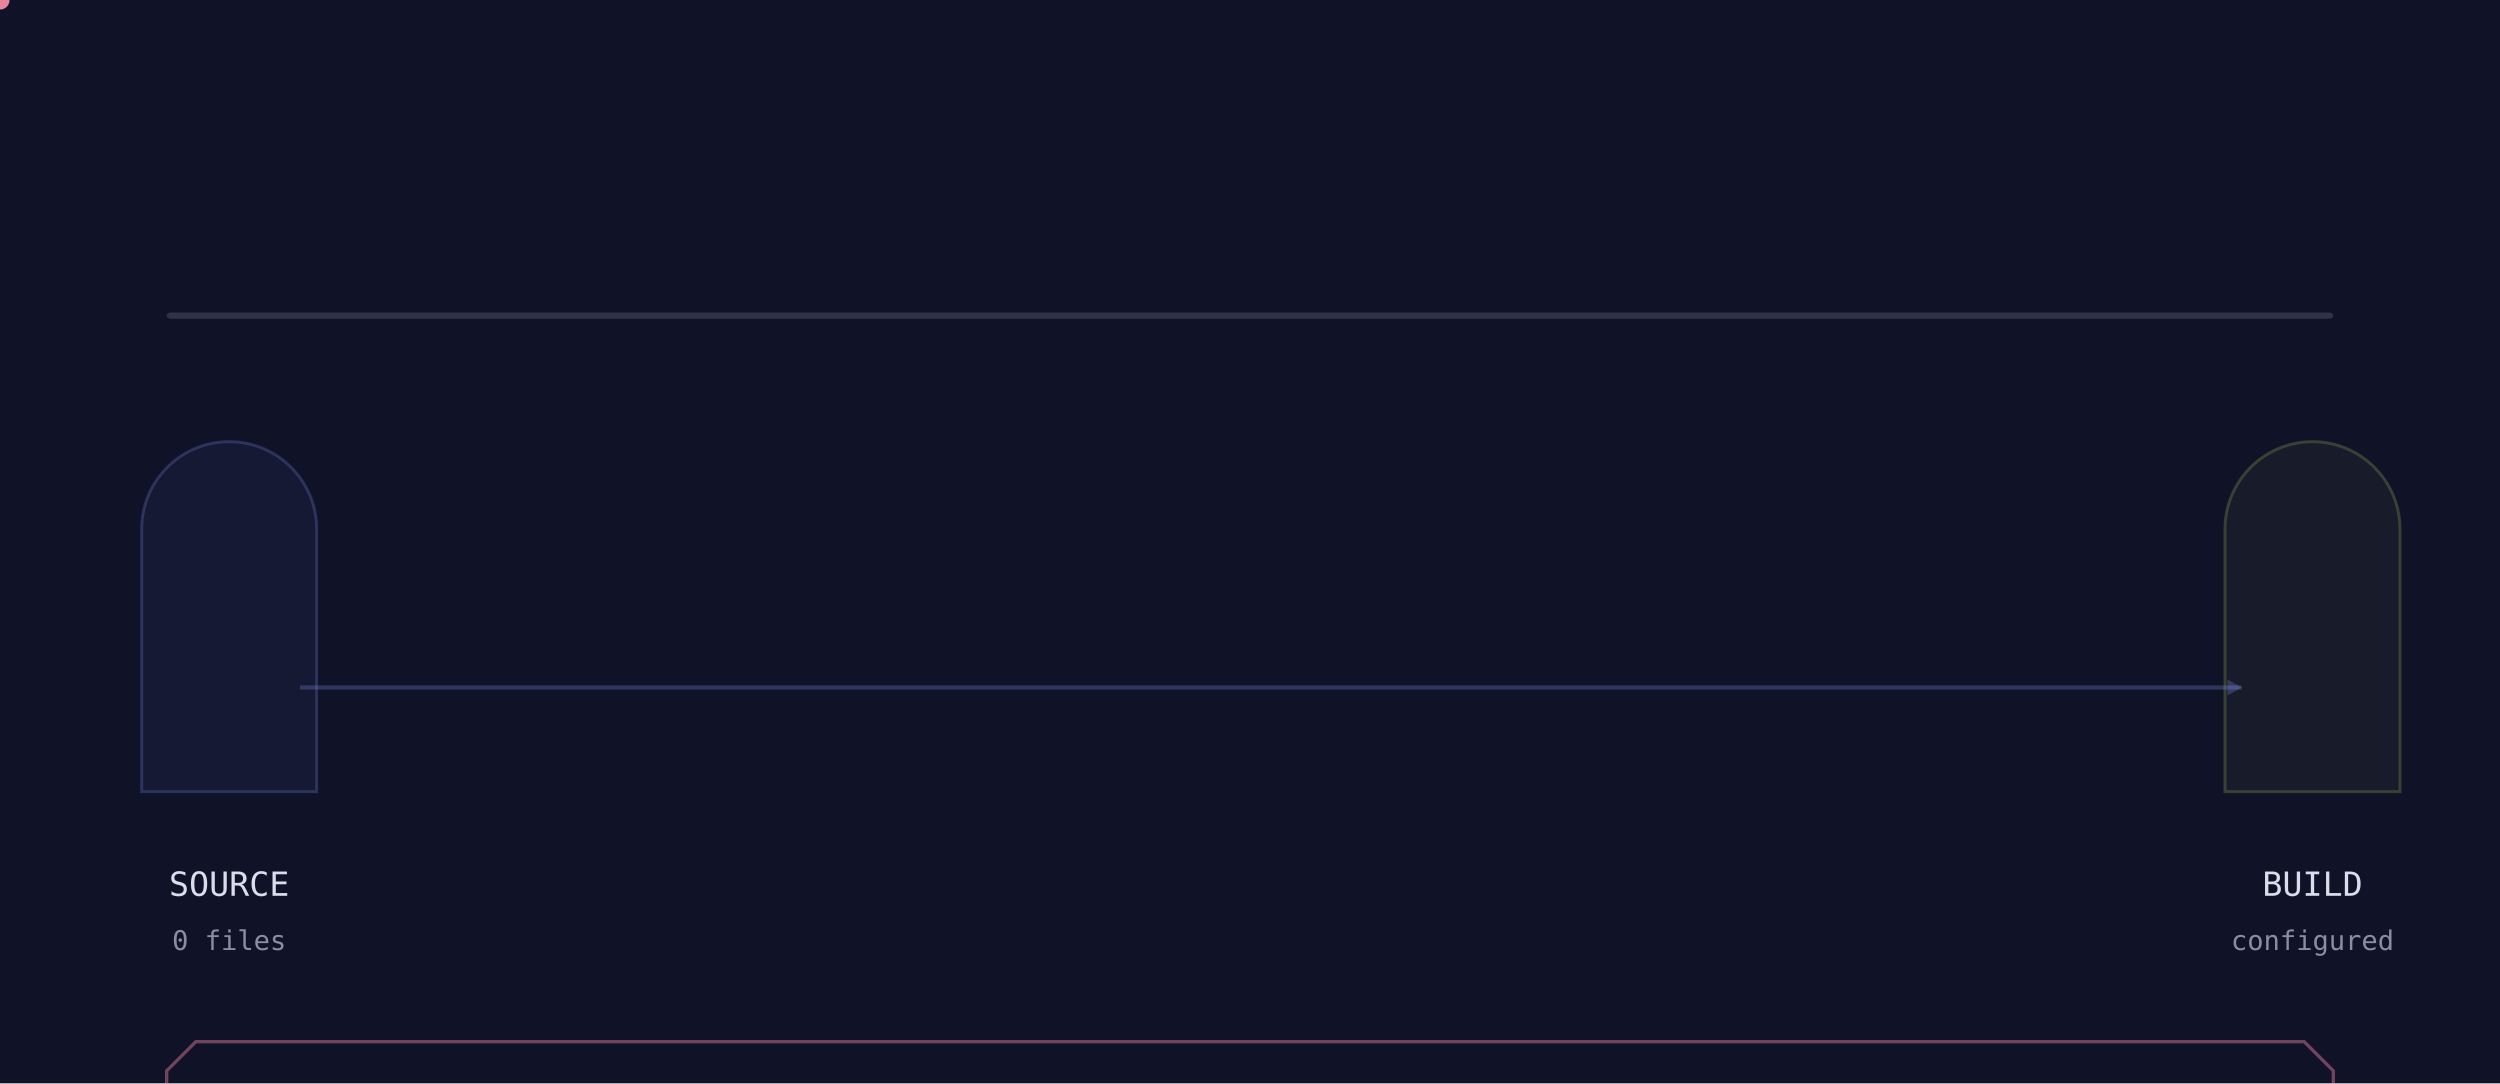
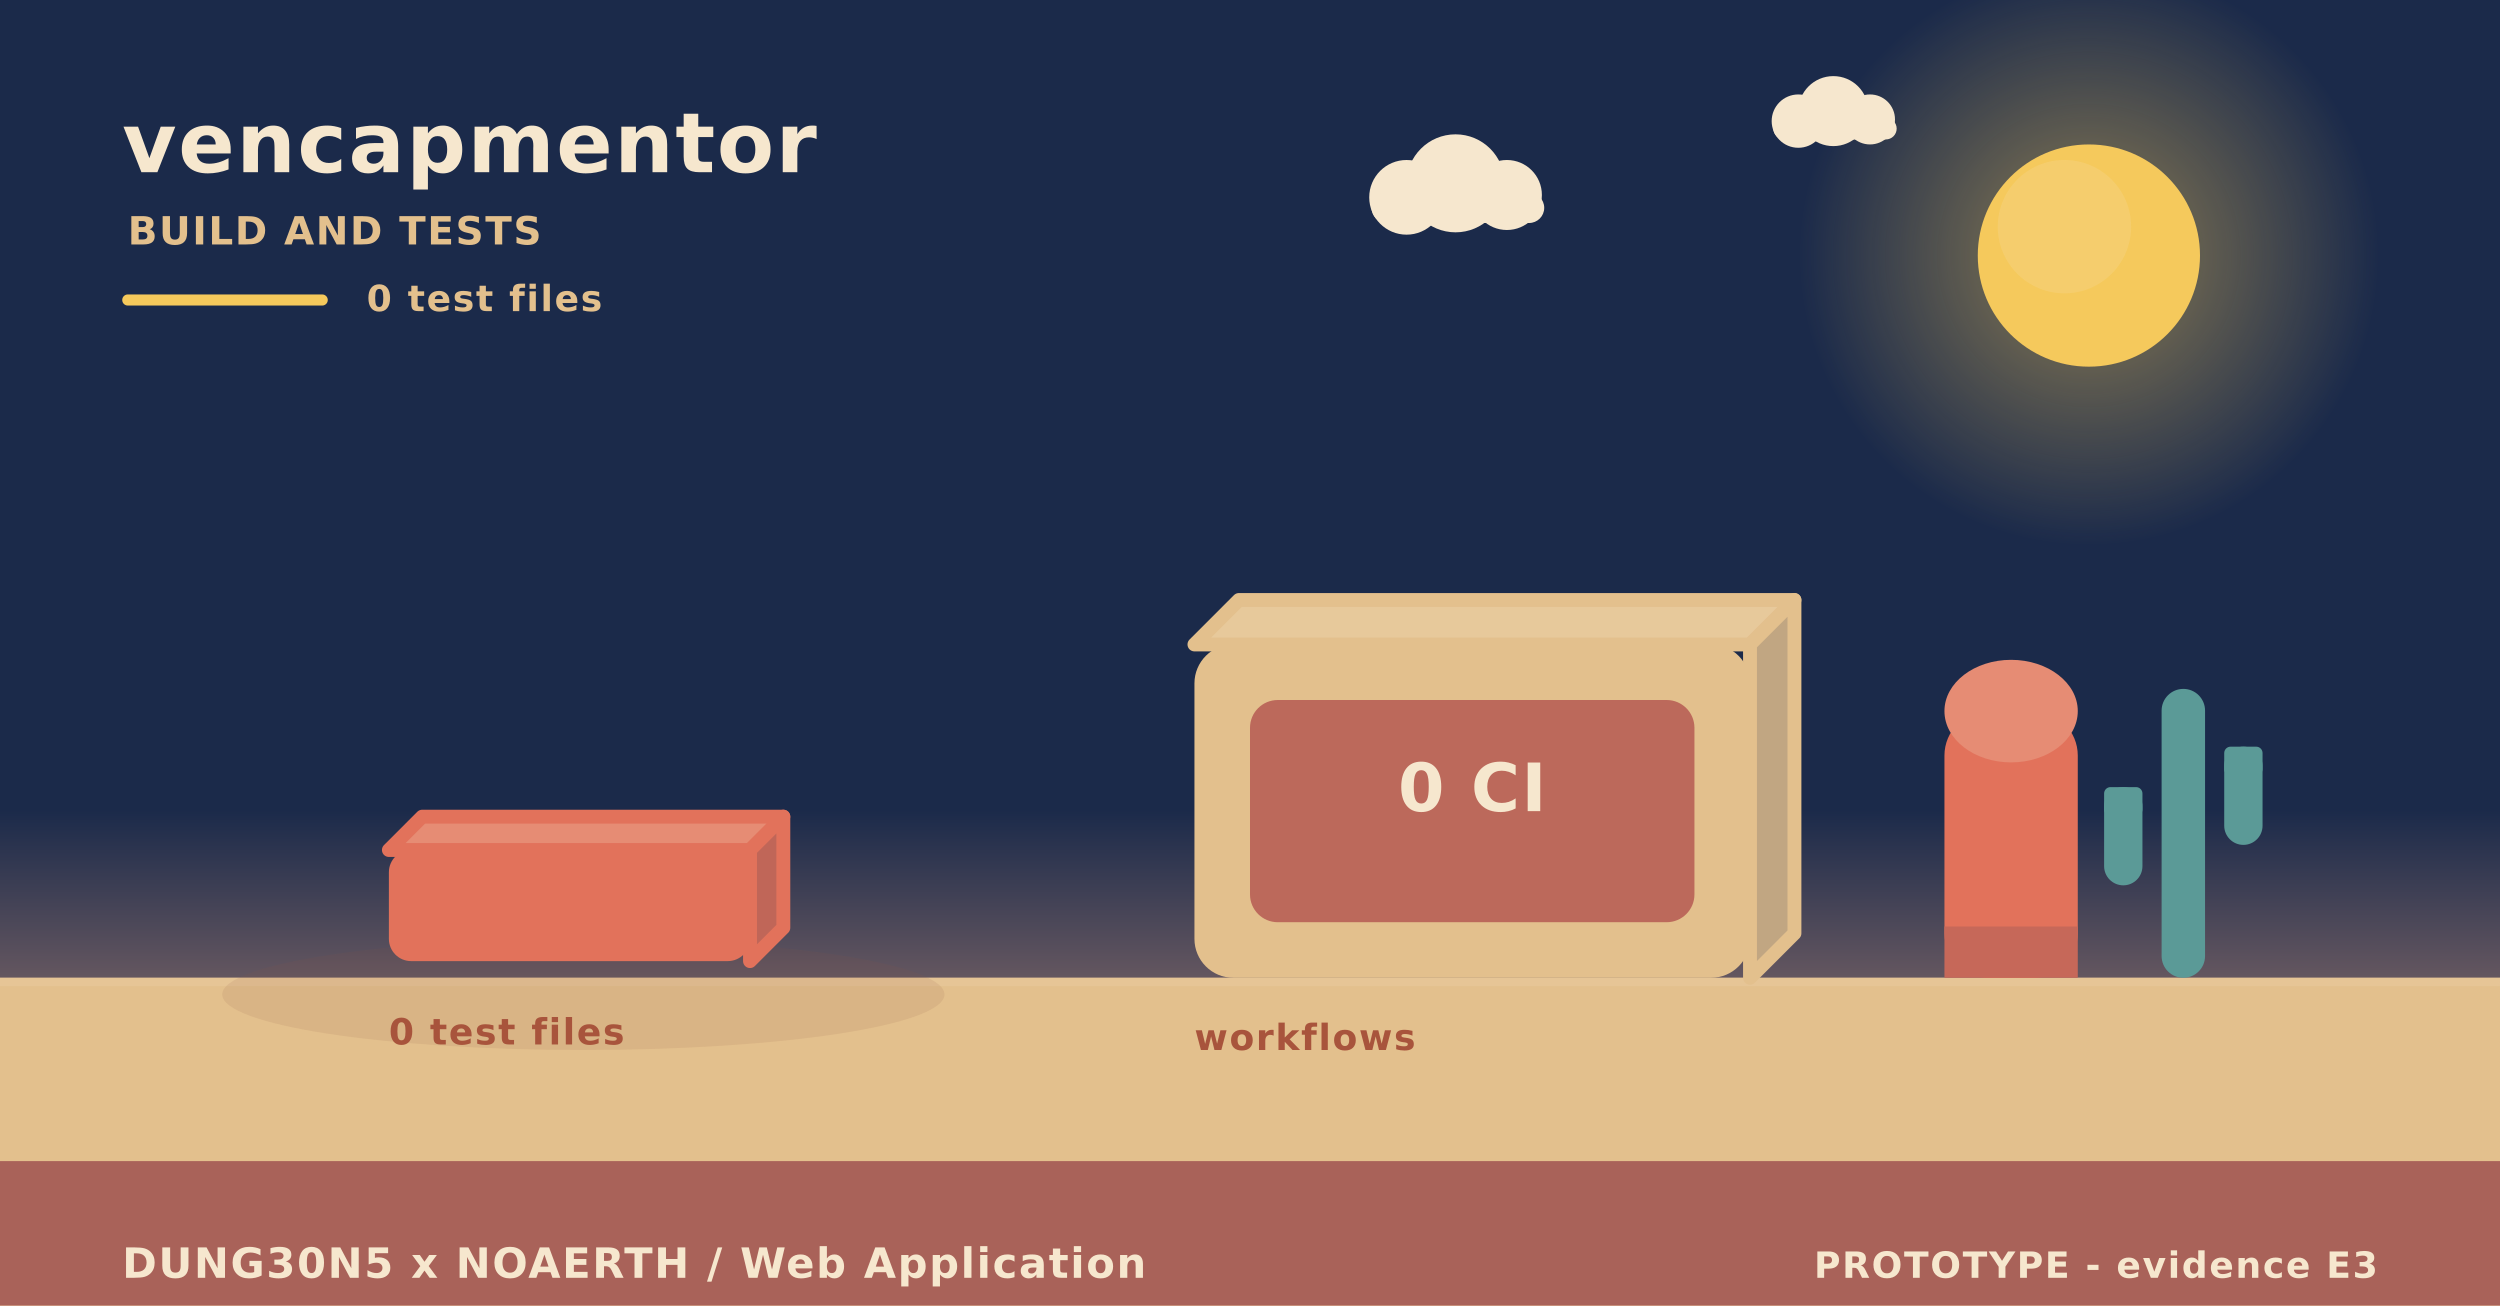
- <svg xmlns="http://www.w3.org/2000/svg" viewBox="0 0 1200 520" width="1200" height="520" role="img" aria-label="vencapmentor build evidence">
-   <rect width="1200" height="520" fill="#101228" />
-   <defs>
-     <linearGradient id="gb" x1="0" y1="0" x2="1" y2="1">
-       <stop offset="0%" stop-color="#8093f1" />
-       <stop offset="100%" stop-color="#a7c957" />
-     </linearGradient>
-   </defs>
-   <rect x="80.00" y="150.00" width="1040.00" height="3.00" rx="2.00" fill="rgba(242,242,255,0.140)" opacity="1.00" />
-   <path d="M68.00,380.00 L68.00,254.00 A42.00,42.00 0 0 1 152.00,254.00 L152.00,380.00 Z" fill="rgba(128,147,241,0.100)" opacity="0.55" stroke="rgba(128,147,241,0.450)" stroke-width="1.4" />
-   <polygon points="-192.26,189.00 -136.83,221.00 -136.83,157.00 -192.26,125.00" fill="#945363" opacity="0.95" />
-   <polygon points="-247.68,221.00 -192.26,253.00 -192.26,189.00 -247.68,157.00" fill="#829d44" opacity="0.95" />
-   <polygon points="-192.26,125.00 -136.83,157.00 -192.26,189.00 -247.68,157.00" fill="#8093f1" opacity="0.95" />
-   <text x="110" y="430" font-family="ui-monospace,Menlo,monospace" font-size="16" fill="rgba(242,242,255,0.900)" text-anchor="middle">SOURCE</text>
-   <text x="110" y="456" font-family="ui-monospace,Menlo,monospace" font-size="13" fill="rgba(242,242,255,0.550)" text-anchor="middle">0 files</text>
-   <path d="M1068.00,380.00 L1068.00,254.00 A42.00,42.00 0 0 1 1152.00,254.00 L1152.00,380.00 Z" fill="rgba(167,201,87,0.100)" opacity="0.55" stroke="rgba(167,201,87,0.450)" stroke-width="1.4" />
-   <polygon points="673.77,689.00 729.19,721.00 729.19,657.00 673.77,625.00" fill="#945363" opacity="0.95" />
-   <polygon points="618.34,721.00 673.77,753.00 673.77,689.00 618.34,657.00" fill="#829d44" opacity="0.95" />
-   <polygon points="673.77,625.00 729.19,657.00 673.77,689.00 618.34,657.00" fill="#a7c957" opacity="0.95" />
-   <text x="1110" y="430" font-family="ui-monospace,Menlo,monospace" font-size="16" fill="rgba(242,242,255,0.900)" text-anchor="middle">BUILD</text>
-   <text x="1110" y="456" font-family="ui-monospace,Menlo,monospace" font-size="13" fill="rgba(242,242,255,0.550)" text-anchor="middle">configured</text>
-   <line x1="144.00" y1="330.00" x2="1076.00" y2="330.00" stroke="rgba(128,147,241,0.500)" stroke-width="2.00" opacity="0.55" />
-   <polygon points="1076.00,330.00 1069.20,326.20 1069.20,333.80" fill="rgba(128,147,241,0.500)" opacity="0.55" />
-   <g opacity="0.9">
-     <circle cx="0.00" cy="0.00" r="4.60" fill="#ff8fab" opacity="1.00" />
-     <animateTransform attributeName="transform" type="translate" values="144.00,330.00 1076.00,330.00" dur="4.6s" begin="0.0s" repeatCount="indefinite" />
-     <animateTransform attributeName="transform" type="translate" values="1076.00,330.00 144.00,330.00" dur="4.6s" begin="2.3s" repeatCount="indefinite" />
+ <svg xmlns="http://www.w3.org/2000/svg" width="900" height="470" viewBox="0 0 900 470" role="img" aria-label="vencapmentor - how it is verified">
+   <linearGradient id="skyb" x1="0" y1="0" x2="0" y2="1">
+     <stop offset="0" stop-color="#1b2a4a" />
+     <stop offset="0.62" stop-color="#1b2a4a" />
+     <stop offset="1" stop-color="#f3ad8a" />
+   </linearGradient>
+   <rect width="900" height="470" fill="url(#skyb)" />
+   <radialGradient id="sunb">
+     <stop offset="0.35" stop-color="#f5c95c" stop-opacity="0.34" />
+     <stop offset="1" stop-color="#f5c95c" stop-opacity="0" />
+   </radialGradient>
+   <circle cx="752" cy="92" r="104" fill="url(#sunb)" />
+   <circle cx="752" cy="92" r="40" fill="#f5c95c" />
+   <circle cx="743.2" cy="81.6" r="24" fill="#f5d27e" opacity="0.5" />
+   <g>
+     <circle cx="524" cy="66" r="17.64" fill="#f6e7ce" />
+     <circle cx="506.36" cy="71.04" r="13.44" fill="#f6e7ce" />
+     <circle cx="542.48" cy="70.2" r="12.6" fill="#f6e7ce" />
+     <rect x="493.76" y="69.36" width="62.16" height="10.92" rx="5.46" fill="#f6e7ce" />
+     <animateTransform attributeName="transform" type="translate" values="0 0;24 0;0 0" dur="36s" begin="0s" repeatCount="indefinite" />
  </g>
-   <path d="M94.00,500.00 H1106.00 L1120.00,514.00 V546.00 L1106.00,560.00 H94.00 L80.00,546.00 V514.00 Z" fill="none" stroke="rgba(255,143,171,0.500)" stroke-width="1.60" opacity="0.80" />
-   <text x="600" y="536" font-family="ui-monospace,Menlo,monospace" font-size="16" fill="rgba(255,143,171,0.950)" text-anchor="middle">no test suite present in this repository — shown as measured, not implied</text>
+   <g>
+     <circle cx="660" cy="40" r="12.6" fill="#f6e7ce" />
+     <circle cx="647.4" cy="43.6" r="9.6" fill="#f6e7ce" />
+     <circle cx="673.2" cy="43" r="9" fill="#f6e7ce" />
+     <rect x="638.4" y="42.4" width="44.4" height="7.8" rx="3.9" fill="#f6e7ce" />
+     <animateTransform attributeName="transform" type="translate" values="0 0;-18 0;0 0" dur="46s" begin="3s" repeatCount="indefinite" />
+   </g>
+   <rect x="0" y="352" width="900" height="118" fill="#e3c08d" />
+   <rect x="0" y="352" width="900" height="3" fill="#e6c596" />
+   <text x="44" y="62" font-family="Verdana,DejaVu Sans,sans-serif" font-size="30" font-weight="700" letter-spacing="0.6" fill="#f6e7ce" text-anchor="start">vencapmentor</text>
+   <text x="46" y="88" font-family="Verdana,DejaVu Sans,sans-serif" font-size="14" font-weight="700" letter-spacing="0.6" fill="#e3c08d" text-anchor="start">BUILD AND TESTS</text>
+   <rect x="44" y="106" width="74" height="4" rx="2" fill="#f5c95c" />
+   <text x="132" y="112" font-family="Verdana,DejaVu Sans,sans-serif" font-size="13" font-weight="700" letter-spacing="0.6" fill="#e3c08d" text-anchor="start">0 test files</text>
+   <ellipse cx="210" cy="358" rx="130" ry="20" fill="rgba(138,90,68,0.11)" />
+   <g>
+     <path d="M140,306 L270,306 L282,294 L152,294 Z" fill="#e68c74" stroke="#e2725b" stroke-width="5" stroke-linejoin="round" />
+     <path d="M270,306 L282,294 L282,334 L270,346 Z" fill="#c06658" stroke="#e2725b" stroke-width="5" stroke-linejoin="round" />
+     <rect x="140" y="306" width="130" height="40" rx="8" fill="#e2725b" />
+     <animateTransform attributeName="transform" type="translate" values="0 10;0 0" dur="0.8s" begin="0.5s" fill="freeze" />
+   </g>
+   <text x="140" y="376" font-family="Verdana,DejaVu Sans,sans-serif" font-size="13" font-weight="700" letter-spacing="0.6" fill="#a8543c" text-anchor="start">0 test files</text>
+   <path d="M430,232 L630,232 L646,216 L446,216 Z" fill="#e7c99b" stroke="#e3c08d" stroke-width="5" stroke-linejoin="round" />
+   <path d="M630,232 L646,216 L646,336 L630,352 Z" fill="#c1a682" stroke="#e3c08d" stroke-width="5" stroke-linejoin="round" />
+   <rect x="430" y="232" width="200" height="120" rx="14" fill="#e3c08d" />
+   <rect x="450" y="252" width="160" height="80" rx="10" fill="#ba6458" opacity="0.94" />
+   <text x="530" y="292" font-family="Verdana,DejaVu Sans,sans-serif" font-size="24" font-weight="700" letter-spacing="0.6" fill="#f6e7ce" text-anchor="middle">0 CI</text>
+   <text x="430" y="378" font-family="Verdana,DejaVu Sans,sans-serif" font-size="13" font-weight="700" letter-spacing="0.6" fill="#a8543c" text-anchor="start">workflows</text>
+   <rect x="700" y="256" width="48" height="96" rx="16" fill="#e2725b" />
+   <ellipse cx="724" cy="256" rx="24" ry="18.46" fill="#e68c74" />
+   <rect x="700" y="333.54" width="48" height="18.46" fill="#c66859" />
+   <rect x="778.18" y="248" width="15.64" height="104" rx="7.82" fill="#5b9a97" />
+   <rect x="757.48" y="283.36" width="13.8" height="35.36" rx="6.9" fill="#5b9a97" />
+   <rect x="757.48" y="283.36" width="13.8" height="10.4" rx="2.3" fill="#5b9a97" />
+   <rect x="800.72" y="268.8" width="13.8" height="35.36" rx="6.9" fill="#5b9a97" />
+   <rect x="800.72" y="268.8" width="13.8" height="10.4" rx="2.3" fill="#5b9a97" />
+   <rect x="0" y="418" width="900" height="52" rx="0" fill="#a65c56" opacity="0.94" />
+   <text x="44" y="460" font-family="Verdana,DejaVu Sans,sans-serif" font-size="15" font-weight="700" letter-spacing="0.6" fill="#f6e7ce" text-anchor="start">DUNG30N5 x NOAERTH  /  Web Application</text>
+   <text x="856" y="460" font-family="Verdana,DejaVu Sans,sans-serif" font-size="13" font-weight="700" letter-spacing="0.6" fill="#f6e7ce" text-anchor="end">PROTOTYPE  -  evidence E3</text>
</svg>
